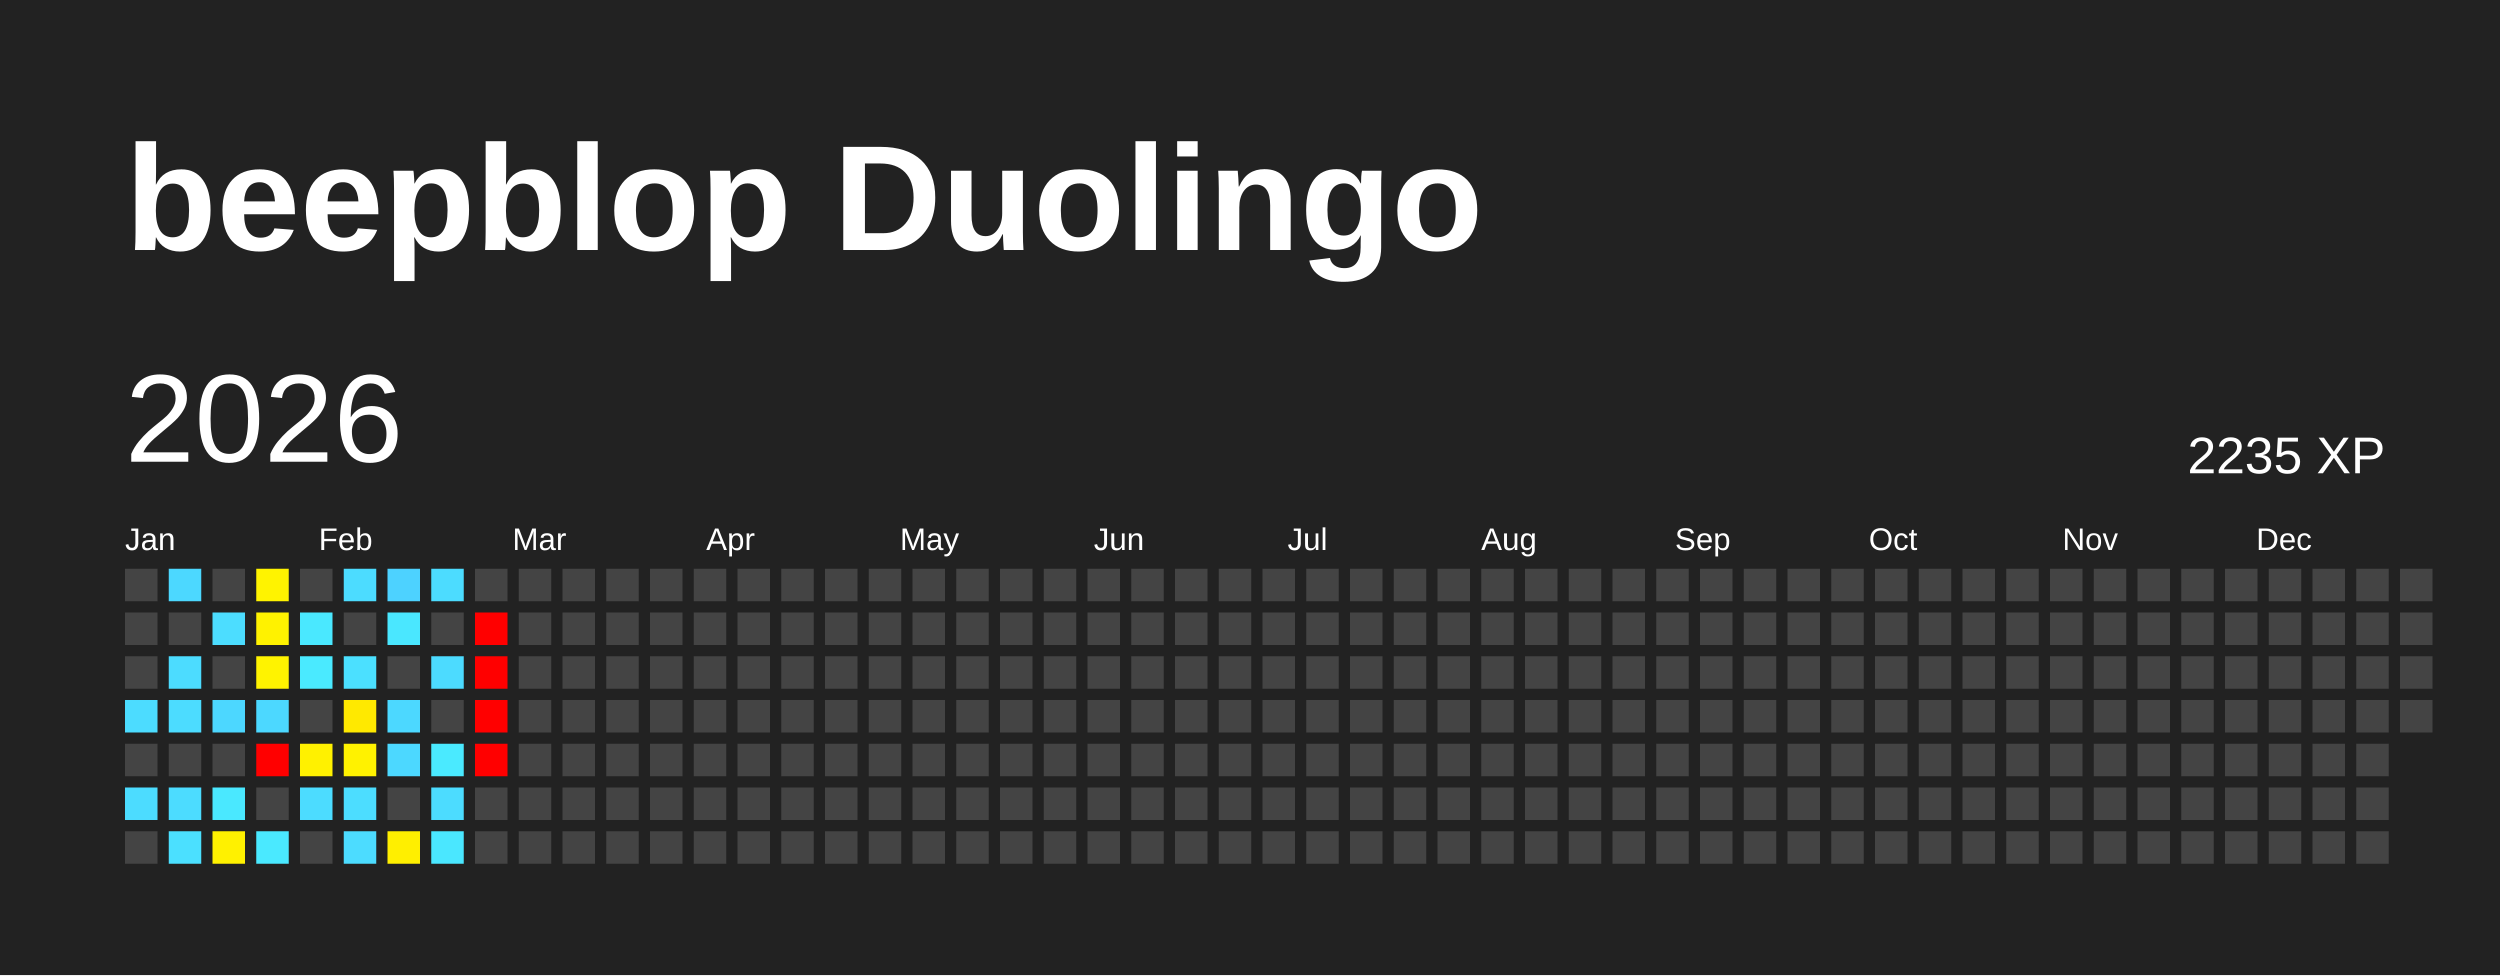
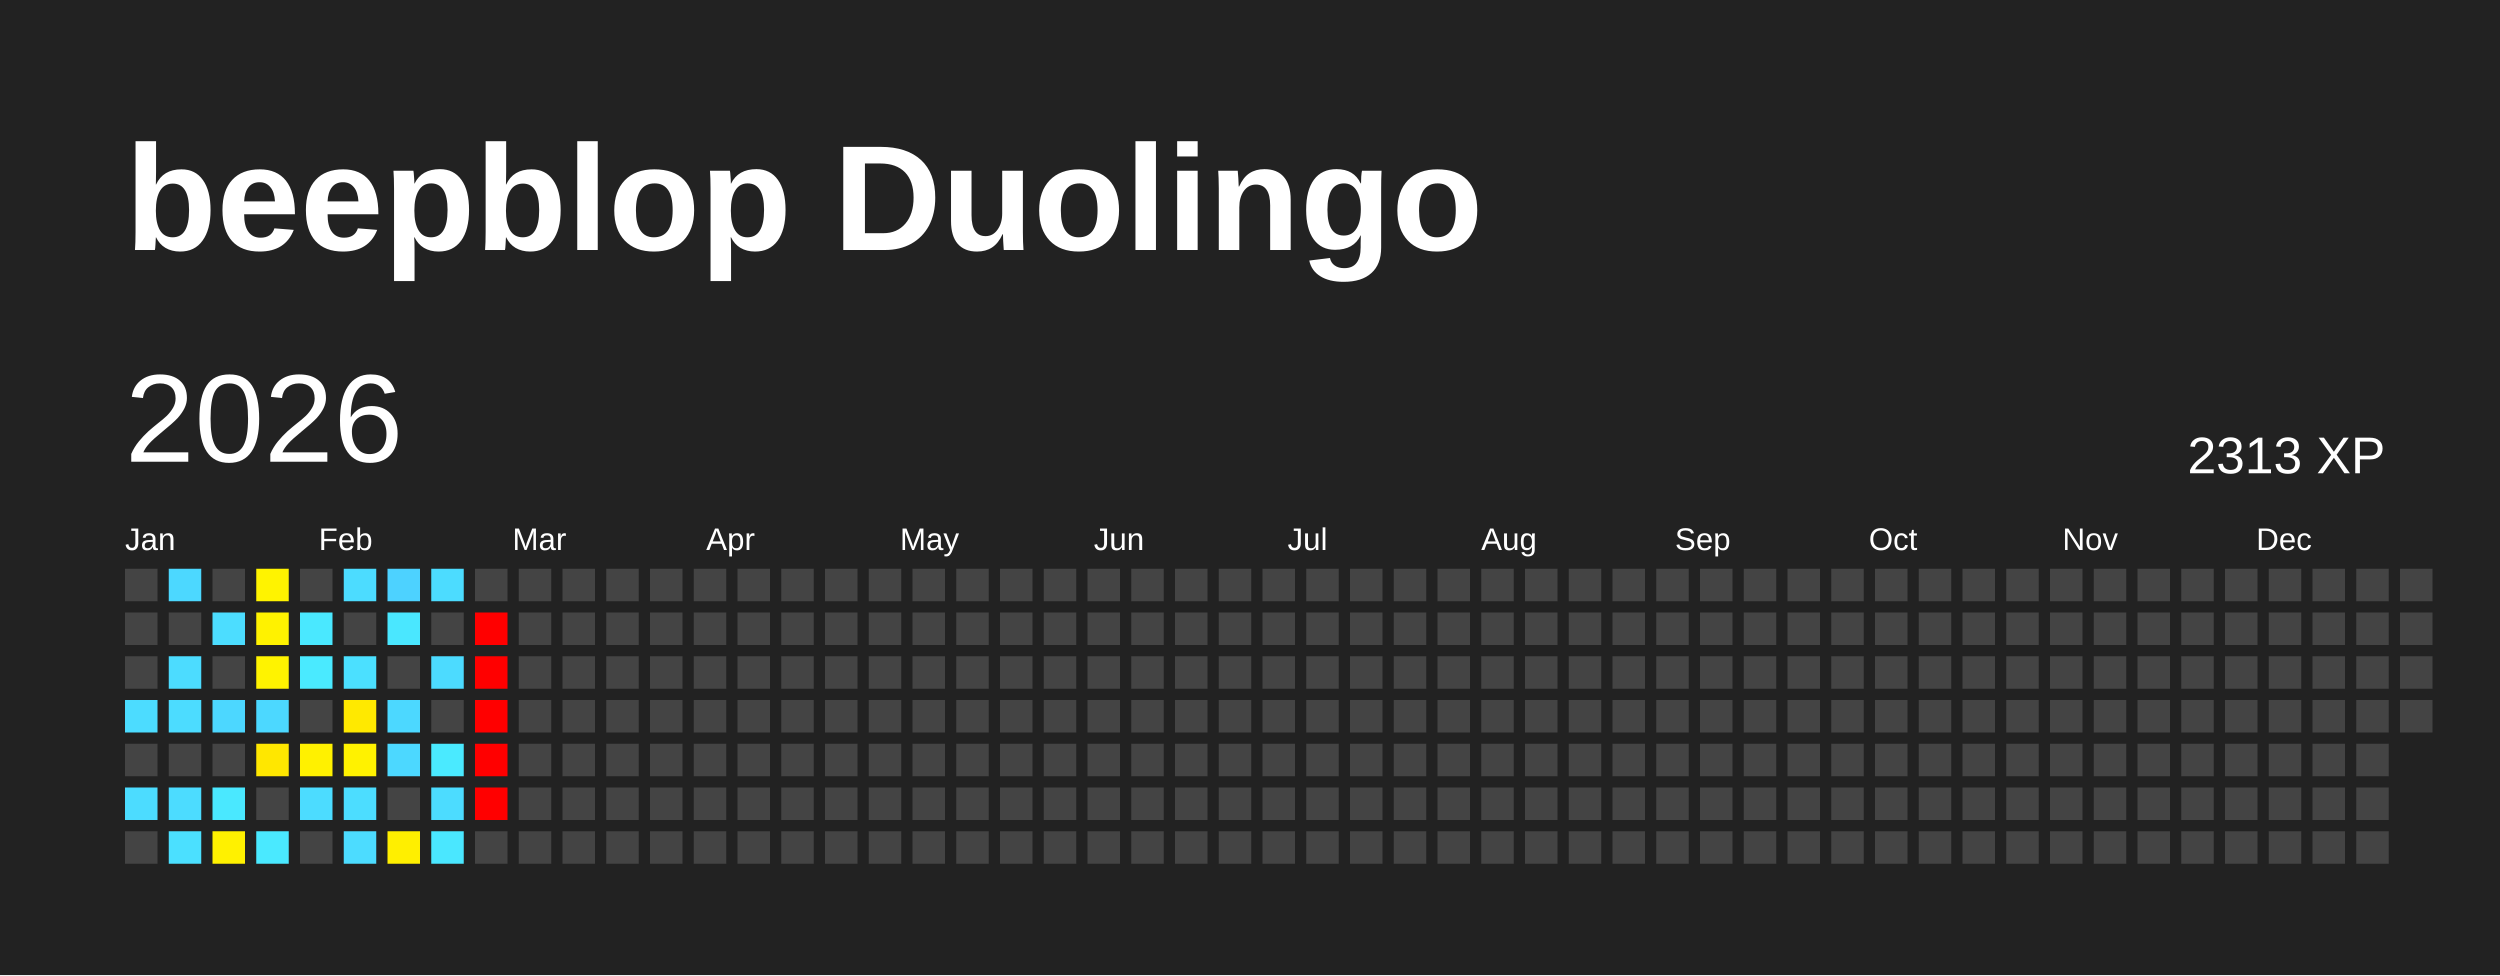
<svg xmlns="http://www.w3.org/2000/svg" baseProfile="full" height="78mm" version="1.1" viewBox="0,0,200,78" width="200mm">
  <defs />
  <rect fill="#222222" height="78" width="200" x="0" y="0" />
  <text fill="#FFFFFF" style="font-size:12px; font-family:Arial; font-weight:bold;" x="10" y="20">beepblop Duolingo</text>
  <text dominant-baseline="hanging" fill="#FFFFFF" style="font-size:10.0px; font-family:Arial;" x="10" y="30">2026</text>
-   <text dominant-baseline="hanging" fill="#FFFFFF" style="font-size:4.125px; font-family:Arial;" x="175" y="35">2235 XP</text>
+   <text dominant-baseline="hanging" fill="#FFFFFF" style="font-size:4.125px; font-family:Arial;" x="175" y="35">2313 XP</text>
  <text fill="#FFFFFF" style="font-size:2.5px; font-family:Arial" x="10.0" y="44">Jan</text>
  <text fill="#FFFFFF" style="font-size:2.5px; font-family:Arial" x="25.5" y="44">Feb</text>
  <text fill="#FFFFFF" style="font-size:2.5px; font-family:Arial" x="41.0" y="44">Mar</text>
  <text fill="#FFFFFF" style="font-size:2.5px; font-family:Arial" x="56.5" y="44">Apr</text>
  <text fill="#FFFFFF" style="font-size:2.5px; font-family:Arial" x="72.0" y="44">May</text>
  <text fill="#FFFFFF" style="font-size:2.5px; font-family:Arial" x="87.5" y="44">Jun</text>
  <text fill="#FFFFFF" style="font-size:2.5px; font-family:Arial" x="103.0" y="44">Jul</text>
  <text fill="#FFFFFF" style="font-size:2.5px; font-family:Arial" x="118.5" y="44">Aug</text>
  <text fill="#FFFFFF" style="font-size:2.5px; font-family:Arial" x="134.0" y="44">Sep</text>
  <text fill="#FFFFFF" style="font-size:2.5px; font-family:Arial" x="149.5" y="44">Oct</text>
  <text fill="#FFFFFF" style="font-size:2.5px; font-family:Arial" x="165.0" y="44">Nov</text>
  <text fill="#FFFFFF" style="font-size:2.5px; font-family:Arial" x="180.5" y="44">Dec</text>
  <rect fill="#444444" height="2.6" width="2.6" x="10.0" y="45.5" />
  <rect fill="#444444" height="2.6" width="2.6" x="10.0" y="49.0" />
  <rect fill="#444444" height="2.6" width="2.6" x="10.0" y="52.5" />
  <rect fill="#4cdcff" height="2.6" width="2.6" x="10.0" y="56.0" />
  <rect fill="#444444" height="2.6" width="2.6" x="10.0" y="59.5" />
  <rect fill="#4cdcff" height="2.6" width="2.6" x="10.0" y="63.0" />
  <rect fill="#444444" height="2.6" width="2.6" x="10.0" y="66.5" />
  <rect fill="#4cd8ff" height="2.6" width="2.6" x="13.5" y="45.5" />
  <rect fill="#444444" height="2.6" width="2.6" x="13.5" y="49.0" />
  <rect fill="#4cdcff" height="2.6" width="2.6" x="13.5" y="52.5" />
  <rect fill="#4cdcff" height="2.6" width="2.6" x="13.5" y="56.0" />
  <rect fill="#444444" height="2.6" width="2.6" x="13.5" y="59.5" />
  <rect fill="#4cdcff" height="2.6" width="2.6" x="13.5" y="63.0" />
  <rect fill="#4be0ff" height="2.6" width="2.6" x="13.5" y="66.5" />
  <rect fill="#444444" height="2.6" width="2.6" x="17.0" y="45.5" />
  <rect fill="#4cddff" height="2.6" width="2.6" x="17.0" y="49.0" />
  <rect fill="#444444" height="2.6" width="2.6" x="17.0" y="52.5" />
  <rect fill="#4cd7ff" height="2.6" width="2.6" x="17.0" y="56.0" />
  <rect fill="#444444" height="2.6" width="2.6" x="17.0" y="59.5" />
  <rect fill="#4ae8ff" height="2.6" width="2.6" x="17.0" y="63.0" />
  <rect fill="#fff100" height="2.6" width="2.6" x="17.0" y="66.5" />
  <rect fill="#fff300" height="2.6" width="2.6" x="20.5" y="45.5" />
  <rect fill="#fff200" height="2.6" width="2.6" x="20.5" y="49.0" />
  <rect fill="#fff300" height="2.6" width="2.6" x="20.5" y="52.5" />
  <rect fill="#4cd8ff" height="2.6" width="2.6" x="20.5" y="56.0" />
-   <rect fill="red" height="2.6" width="2.6" x="20.5" y="59.5" />
+   <rect fill="#ffe700" height="2.6" width="2.6" x="20.5" y="59.5" />
  <rect fill="#444444" height="2.6" width="2.6" x="20.5" y="63.0" />
  <rect fill="#4ae9ff" height="2.6" width="2.6" x="20.5" y="66.5" />
  <rect fill="#444444" height="2.6" width="2.6" x="24.0" y="45.5" />
  <rect fill="#4ae8ff" height="2.6" width="2.6" x="24.0" y="49.0" />
  <rect fill="#4aeaff" height="2.6" width="2.6" x="24.0" y="52.5" />
  <rect fill="#444444" height="2.6" width="2.6" x="24.0" y="56.0" />
  <rect fill="#fff100" height="2.6" width="2.6" x="24.0" y="59.5" />
  <rect fill="#4cdcff" height="2.6" width="2.6" x="24.0" y="63.0" />
  <rect fill="#444444" height="2.6" width="2.6" x="24.0" y="66.5" />
  <rect fill="#4cdcff" height="2.6" width="2.6" x="27.5" y="45.5" />
  <rect fill="#444444" height="2.6" width="2.6" x="27.5" y="49.0" />
  <rect fill="#4be0ff" height="2.6" width="2.6" x="27.5" y="52.5" />
  <rect fill="#ffe900" height="2.6" width="2.6" x="27.5" y="56.0" />
  <rect fill="#fff200" height="2.6" width="2.6" x="27.5" y="59.5" />
  <rect fill="#4cddff" height="2.6" width="2.6" x="27.5" y="63.0" />
  <rect fill="#4cdcff" height="2.6" width="2.6" x="27.5" y="66.5" />
  <rect fill="#4dd2ff" height="2.6" width="2.6" x="31.0" y="45.5" />
  <rect fill="#4ae7ff" height="2.6" width="2.6" x="31.0" y="49.0" />
  <rect fill="#444444" height="2.6" width="2.6" x="31.0" y="52.5" />
  <rect fill="#4cd8ff" height="2.6" width="2.6" x="31.0" y="56.0" />
  <rect fill="#4cd8ff" height="2.6" width="2.6" x="31.0" y="59.5" />
  <rect fill="#444444" height="2.6" width="2.6" x="31.0" y="63.0" />
  <rect fill="#ffef00" height="2.6" width="2.6" x="31.0" y="66.5" />
  <rect fill="#4cdcff" height="2.6" width="2.6" x="34.5" y="45.5" />
  <rect fill="#444444" height="2.6" width="2.6" x="34.5" y="49.0" />
  <rect fill="#4cdbff" height="2.6" width="2.6" x="34.5" y="52.5" />
  <rect fill="#444444" height="2.6" width="2.6" x="34.5" y="56.0" />
  <rect fill="#4aeaff" height="2.6" width="2.6" x="34.5" y="59.5" />
  <rect fill="#4cdcff" height="2.6" width="2.6" x="34.5" y="63.0" />
  <rect fill="#4ae7ff" height="2.6" width="2.6" x="34.5" y="66.5" />
  <rect fill="#444444" height="2.6" width="2.6" x="38.0" y="45.5" />
  <rect fill="red" height="2.6" width="2.6" x="38.0" y="49.0" />
  <rect fill="red" height="2.6" width="2.6" x="38.0" y="52.5" />
  <rect fill="red" height="2.6" width="2.6" x="38.0" y="56.0" />
  <rect fill="red" height="2.6" width="2.6" x="38.0" y="59.5" />
-   <rect fill="#444444" height="2.6" width="2.6" x="38.0" y="63.0" />
+   <rect fill="red" height="2.6" width="2.6" x="38.0" y="63.0" />
  <rect fill="#444444" height="2.6" width="2.6" x="38.0" y="66.5" />
  <rect fill="#444444" height="2.6" width="2.6" x="41.5" y="45.5" />
  <rect fill="#444444" height="2.6" width="2.6" x="41.5" y="49.0" />
  <rect fill="#444444" height="2.6" width="2.6" x="41.5" y="52.5" />
  <rect fill="#444444" height="2.6" width="2.6" x="41.5" y="56.0" />
  <rect fill="#444444" height="2.6" width="2.6" x="41.5" y="59.5" />
  <rect fill="#444444" height="2.6" width="2.6" x="41.5" y="63.0" />
  <rect fill="#444444" height="2.6" width="2.6" x="41.5" y="66.5" />
  <rect fill="#444444" height="2.6" width="2.6" x="45.0" y="45.5" />
  <rect fill="#444444" height="2.6" width="2.6" x="45.0" y="49.0" />
  <rect fill="#444444" height="2.6" width="2.6" x="45.0" y="52.5" />
  <rect fill="#444444" height="2.6" width="2.6" x="45.0" y="56.0" />
  <rect fill="#444444" height="2.6" width="2.6" x="45.0" y="59.5" />
  <rect fill="#444444" height="2.6" width="2.6" x="45.0" y="63.0" />
  <rect fill="#444444" height="2.6" width="2.6" x="45.0" y="66.5" />
  <rect fill="#444444" height="2.6" width="2.6" x="48.5" y="45.5" />
  <rect fill="#444444" height="2.6" width="2.6" x="48.5" y="49.0" />
  <rect fill="#444444" height="2.6" width="2.6" x="48.5" y="52.5" />
  <rect fill="#444444" height="2.6" width="2.6" x="48.5" y="56.0" />
  <rect fill="#444444" height="2.6" width="2.6" x="48.5" y="59.5" />
  <rect fill="#444444" height="2.6" width="2.6" x="48.5" y="63.0" />
  <rect fill="#444444" height="2.6" width="2.6" x="48.5" y="66.5" />
  <rect fill="#444444" height="2.6" width="2.6" x="52.0" y="45.5" />
  <rect fill="#444444" height="2.6" width="2.6" x="52.0" y="49.0" />
  <rect fill="#444444" height="2.6" width="2.6" x="52.0" y="52.5" />
  <rect fill="#444444" height="2.6" width="2.6" x="52.0" y="56.0" />
  <rect fill="#444444" height="2.6" width="2.6" x="52.0" y="59.5" />
  <rect fill="#444444" height="2.6" width="2.6" x="52.0" y="63.0" />
  <rect fill="#444444" height="2.6" width="2.6" x="52.0" y="66.5" />
  <rect fill="#444444" height="2.6" width="2.6" x="55.5" y="45.5" />
  <rect fill="#444444" height="2.6" width="2.6" x="55.5" y="49.0" />
  <rect fill="#444444" height="2.6" width="2.6" x="55.5" y="52.5" />
  <rect fill="#444444" height="2.6" width="2.6" x="55.5" y="56.0" />
  <rect fill="#444444" height="2.6" width="2.6" x="55.5" y="59.5" />
  <rect fill="#444444" height="2.6" width="2.6" x="55.5" y="63.0" />
  <rect fill="#444444" height="2.6" width="2.6" x="55.5" y="66.5" />
  <rect fill="#444444" height="2.6" width="2.6" x="59.0" y="45.5" />
  <rect fill="#444444" height="2.6" width="2.6" x="59.0" y="49.0" />
  <rect fill="#444444" height="2.6" width="2.6" x="59.0" y="52.5" />
  <rect fill="#444444" height="2.6" width="2.6" x="59.0" y="56.0" />
  <rect fill="#444444" height="2.6" width="2.6" x="59.0" y="59.5" />
  <rect fill="#444444" height="2.6" width="2.6" x="59.0" y="63.0" />
  <rect fill="#444444" height="2.6" width="2.6" x="59.0" y="66.5" />
  <rect fill="#444444" height="2.6" width="2.6" x="62.5" y="45.5" />
  <rect fill="#444444" height="2.6" width="2.6" x="62.5" y="49.0" />
  <rect fill="#444444" height="2.6" width="2.6" x="62.5" y="52.5" />
  <rect fill="#444444" height="2.6" width="2.6" x="62.5" y="56.0" />
  <rect fill="#444444" height="2.6" width="2.6" x="62.5" y="59.5" />
  <rect fill="#444444" height="2.6" width="2.6" x="62.5" y="63.0" />
  <rect fill="#444444" height="2.6" width="2.6" x="62.5" y="66.5" />
  <rect fill="#444444" height="2.6" width="2.6" x="66.0" y="45.5" />
  <rect fill="#444444" height="2.6" width="2.6" x="66.0" y="49.0" />
  <rect fill="#444444" height="2.6" width="2.6" x="66.0" y="52.5" />
  <rect fill="#444444" height="2.6" width="2.6" x="66.0" y="56.0" />
  <rect fill="#444444" height="2.6" width="2.6" x="66.0" y="59.5" />
  <rect fill="#444444" height="2.6" width="2.6" x="66.0" y="63.0" />
  <rect fill="#444444" height="2.6" width="2.6" x="66.0" y="66.5" />
  <rect fill="#444444" height="2.6" width="2.6" x="69.5" y="45.5" />
  <rect fill="#444444" height="2.6" width="2.6" x="69.5" y="49.0" />
  <rect fill="#444444" height="2.6" width="2.6" x="69.5" y="52.5" />
  <rect fill="#444444" height="2.6" width="2.6" x="69.5" y="56.0" />
  <rect fill="#444444" height="2.6" width="2.6" x="69.5" y="59.5" />
  <rect fill="#444444" height="2.6" width="2.6" x="69.5" y="63.0" />
  <rect fill="#444444" height="2.6" width="2.6" x="69.5" y="66.5" />
  <rect fill="#444444" height="2.6" width="2.6" x="73.0" y="45.5" />
  <rect fill="#444444" height="2.6" width="2.6" x="73.0" y="49.0" />
  <rect fill="#444444" height="2.6" width="2.6" x="73.0" y="52.5" />
  <rect fill="#444444" height="2.6" width="2.6" x="73.0" y="56.0" />
  <rect fill="#444444" height="2.6" width="2.6" x="73.0" y="59.5" />
  <rect fill="#444444" height="2.6" width="2.6" x="73.0" y="63.0" />
  <rect fill="#444444" height="2.6" width="2.6" x="73.0" y="66.5" />
  <rect fill="#444444" height="2.6" width="2.6" x="76.5" y="45.5" />
  <rect fill="#444444" height="2.6" width="2.6" x="76.5" y="49.0" />
  <rect fill="#444444" height="2.6" width="2.6" x="76.5" y="52.5" />
  <rect fill="#444444" height="2.6" width="2.6" x="76.5" y="56.0" />
  <rect fill="#444444" height="2.6" width="2.6" x="76.5" y="59.5" />
  <rect fill="#444444" height="2.6" width="2.6" x="76.5" y="63.0" />
  <rect fill="#444444" height="2.6" width="2.6" x="76.5" y="66.5" />
  <rect fill="#444444" height="2.6" width="2.6" x="80.0" y="45.5" />
  <rect fill="#444444" height="2.6" width="2.6" x="80.0" y="49.0" />
  <rect fill="#444444" height="2.6" width="2.6" x="80.0" y="52.5" />
  <rect fill="#444444" height="2.6" width="2.6" x="80.0" y="56.0" />
  <rect fill="#444444" height="2.6" width="2.6" x="80.0" y="59.5" />
  <rect fill="#444444" height="2.6" width="2.6" x="80.0" y="63.0" />
  <rect fill="#444444" height="2.6" width="2.6" x="80.0" y="66.5" />
  <rect fill="#444444" height="2.6" width="2.6" x="83.5" y="45.5" />
  <rect fill="#444444" height="2.6" width="2.6" x="83.5" y="49.0" />
  <rect fill="#444444" height="2.6" width="2.6" x="83.5" y="52.5" />
  <rect fill="#444444" height="2.6" width="2.6" x="83.5" y="56.0" />
  <rect fill="#444444" height="2.6" width="2.6" x="83.5" y="59.5" />
  <rect fill="#444444" height="2.6" width="2.6" x="83.5" y="63.0" />
  <rect fill="#444444" height="2.6" width="2.6" x="83.5" y="66.5" />
  <rect fill="#444444" height="2.6" width="2.6" x="87.0" y="45.5" />
  <rect fill="#444444" height="2.6" width="2.6" x="87.0" y="49.0" />
  <rect fill="#444444" height="2.6" width="2.6" x="87.0" y="52.5" />
  <rect fill="#444444" height="2.6" width="2.6" x="87.0" y="56.0" />
  <rect fill="#444444" height="2.6" width="2.6" x="87.0" y="59.5" />
  <rect fill="#444444" height="2.6" width="2.6" x="87.0" y="63.0" />
  <rect fill="#444444" height="2.6" width="2.6" x="87.0" y="66.5" />
  <rect fill="#444444" height="2.6" width="2.6" x="90.5" y="45.5" />
  <rect fill="#444444" height="2.6" width="2.6" x="90.5" y="49.0" />
  <rect fill="#444444" height="2.6" width="2.6" x="90.5" y="52.5" />
  <rect fill="#444444" height="2.6" width="2.6" x="90.5" y="56.0" />
  <rect fill="#444444" height="2.6" width="2.6" x="90.5" y="59.5" />
  <rect fill="#444444" height="2.6" width="2.6" x="90.5" y="63.0" />
  <rect fill="#444444" height="2.6" width="2.6" x="90.5" y="66.5" />
  <rect fill="#444444" height="2.6" width="2.6" x="94.0" y="45.5" />
  <rect fill="#444444" height="2.6" width="2.6" x="94.0" y="49.0" />
  <rect fill="#444444" height="2.6" width="2.6" x="94.0" y="52.5" />
  <rect fill="#444444" height="2.6" width="2.6" x="94.0" y="56.0" />
  <rect fill="#444444" height="2.6" width="2.6" x="94.0" y="59.5" />
  <rect fill="#444444" height="2.6" width="2.6" x="94.0" y="63.0" />
  <rect fill="#444444" height="2.6" width="2.6" x="94.0" y="66.5" />
  <rect fill="#444444" height="2.6" width="2.6" x="97.5" y="45.5" />
  <rect fill="#444444" height="2.6" width="2.6" x="97.5" y="49.0" />
  <rect fill="#444444" height="2.6" width="2.6" x="97.5" y="52.5" />
  <rect fill="#444444" height="2.6" width="2.6" x="97.5" y="56.0" />
  <rect fill="#444444" height="2.6" width="2.6" x="97.5" y="59.5" />
  <rect fill="#444444" height="2.6" width="2.6" x="97.5" y="63.0" />
  <rect fill="#444444" height="2.6" width="2.6" x="97.5" y="66.5" />
  <rect fill="#444444" height="2.6" width="2.6" x="101.0" y="45.5" />
  <rect fill="#444444" height="2.6" width="2.6" x="101.0" y="49.0" />
  <rect fill="#444444" height="2.6" width="2.6" x="101.0" y="52.5" />
  <rect fill="#444444" height="2.6" width="2.6" x="101.0" y="56.0" />
  <rect fill="#444444" height="2.6" width="2.6" x="101.0" y="59.5" />
  <rect fill="#444444" height="2.6" width="2.6" x="101.0" y="63.0" />
  <rect fill="#444444" height="2.6" width="2.6" x="101.0" y="66.5" />
  <rect fill="#444444" height="2.6" width="2.6" x="104.5" y="45.5" />
  <rect fill="#444444" height="2.6" width="2.6" x="104.5" y="49.0" />
  <rect fill="#444444" height="2.6" width="2.6" x="104.5" y="52.5" />
  <rect fill="#444444" height="2.6" width="2.6" x="104.5" y="56.0" />
  <rect fill="#444444" height="2.6" width="2.6" x="104.5" y="59.5" />
  <rect fill="#444444" height="2.6" width="2.6" x="104.5" y="63.0" />
  <rect fill="#444444" height="2.6" width="2.6" x="104.5" y="66.5" />
  <rect fill="#444444" height="2.6" width="2.6" x="108.0" y="45.5" />
  <rect fill="#444444" height="2.6" width="2.6" x="108.0" y="49.0" />
  <rect fill="#444444" height="2.6" width="2.6" x="108.0" y="52.5" />
  <rect fill="#444444" height="2.6" width="2.6" x="108.0" y="56.0" />
  <rect fill="#444444" height="2.6" width="2.6" x="108.0" y="59.5" />
  <rect fill="#444444" height="2.6" width="2.6" x="108.0" y="63.0" />
  <rect fill="#444444" height="2.6" width="2.6" x="108.0" y="66.5" />
  <rect fill="#444444" height="2.6" width="2.6" x="111.5" y="45.5" />
  <rect fill="#444444" height="2.6" width="2.6" x="111.5" y="49.0" />
  <rect fill="#444444" height="2.6" width="2.6" x="111.5" y="52.5" />
  <rect fill="#444444" height="2.6" width="2.6" x="111.5" y="56.0" />
  <rect fill="#444444" height="2.6" width="2.6" x="111.5" y="59.5" />
  <rect fill="#444444" height="2.6" width="2.6" x="111.5" y="63.0" />
  <rect fill="#444444" height="2.6" width="2.6" x="111.5" y="66.5" />
  <rect fill="#444444" height="2.6" width="2.6" x="115.0" y="45.5" />
  <rect fill="#444444" height="2.6" width="2.6" x="115.0" y="49.0" />
  <rect fill="#444444" height="2.6" width="2.6" x="115.0" y="52.5" />
  <rect fill="#444444" height="2.6" width="2.6" x="115.0" y="56.0" />
  <rect fill="#444444" height="2.6" width="2.6" x="115.0" y="59.5" />
  <rect fill="#444444" height="2.6" width="2.6" x="115.0" y="63.0" />
  <rect fill="#444444" height="2.6" width="2.6" x="115.0" y="66.5" />
  <rect fill="#444444" height="2.6" width="2.6" x="118.5" y="45.5" />
  <rect fill="#444444" height="2.6" width="2.6" x="118.5" y="49.0" />
  <rect fill="#444444" height="2.6" width="2.6" x="118.5" y="52.5" />
  <rect fill="#444444" height="2.6" width="2.6" x="118.5" y="56.0" />
  <rect fill="#444444" height="2.6" width="2.6" x="118.5" y="59.5" />
  <rect fill="#444444" height="2.6" width="2.6" x="118.5" y="63.0" />
  <rect fill="#444444" height="2.6" width="2.6" x="118.5" y="66.5" />
  <rect fill="#444444" height="2.6" width="2.6" x="122.0" y="45.5" />
  <rect fill="#444444" height="2.6" width="2.6" x="122.0" y="49.0" />
  <rect fill="#444444" height="2.6" width="2.6" x="122.0" y="52.5" />
  <rect fill="#444444" height="2.6" width="2.6" x="122.0" y="56.0" />
  <rect fill="#444444" height="2.6" width="2.6" x="122.0" y="59.5" />
  <rect fill="#444444" height="2.6" width="2.6" x="122.0" y="63.0" />
  <rect fill="#444444" height="2.6" width="2.6" x="122.0" y="66.5" />
  <rect fill="#444444" height="2.6" width="2.6" x="125.5" y="45.5" />
  <rect fill="#444444" height="2.6" width="2.6" x="125.5" y="49.0" />
  <rect fill="#444444" height="2.6" width="2.6" x="125.5" y="52.5" />
  <rect fill="#444444" height="2.6" width="2.6" x="125.5" y="56.0" />
  <rect fill="#444444" height="2.6" width="2.6" x="125.5" y="59.5" />
  <rect fill="#444444" height="2.6" width="2.6" x="125.5" y="63.0" />
  <rect fill="#444444" height="2.6" width="2.6" x="125.5" y="66.5" />
  <rect fill="#444444" height="2.6" width="2.6" x="129.0" y="45.5" />
  <rect fill="#444444" height="2.6" width="2.6" x="129.0" y="49.0" />
  <rect fill="#444444" height="2.6" width="2.6" x="129.0" y="52.5" />
  <rect fill="#444444" height="2.6" width="2.6" x="129.0" y="56.0" />
  <rect fill="#444444" height="2.6" width="2.6" x="129.0" y="59.5" />
  <rect fill="#444444" height="2.6" width="2.6" x="129.0" y="63.0" />
  <rect fill="#444444" height="2.6" width="2.6" x="129.0" y="66.5" />
  <rect fill="#444444" height="2.6" width="2.6" x="132.5" y="45.5" />
  <rect fill="#444444" height="2.6" width="2.6" x="132.5" y="49.0" />
  <rect fill="#444444" height="2.6" width="2.6" x="132.5" y="52.5" />
  <rect fill="#444444" height="2.6" width="2.6" x="132.5" y="56.0" />
  <rect fill="#444444" height="2.6" width="2.6" x="132.5" y="59.5" />
  <rect fill="#444444" height="2.6" width="2.6" x="132.5" y="63.0" />
  <rect fill="#444444" height="2.6" width="2.6" x="132.5" y="66.5" />
  <rect fill="#444444" height="2.6" width="2.6" x="136.0" y="45.5" />
  <rect fill="#444444" height="2.6" width="2.6" x="136.0" y="49.0" />
  <rect fill="#444444" height="2.6" width="2.6" x="136.0" y="52.5" />
  <rect fill="#444444" height="2.6" width="2.6" x="136.0" y="56.0" />
  <rect fill="#444444" height="2.6" width="2.6" x="136.0" y="59.5" />
  <rect fill="#444444" height="2.6" width="2.6" x="136.0" y="63.0" />
  <rect fill="#444444" height="2.6" width="2.6" x="136.0" y="66.5" />
  <rect fill="#444444" height="2.6" width="2.6" x="139.5" y="45.5" />
  <rect fill="#444444" height="2.6" width="2.6" x="139.5" y="49.0" />
  <rect fill="#444444" height="2.6" width="2.6" x="139.5" y="52.5" />
  <rect fill="#444444" height="2.6" width="2.6" x="139.5" y="56.0" />
  <rect fill="#444444" height="2.6" width="2.6" x="139.5" y="59.5" />
  <rect fill="#444444" height="2.6" width="2.6" x="139.5" y="63.0" />
  <rect fill="#444444" height="2.6" width="2.6" x="139.5" y="66.5" />
  <rect fill="#444444" height="2.6" width="2.6" x="143.0" y="45.5" />
  <rect fill="#444444" height="2.6" width="2.6" x="143.0" y="49.0" />
  <rect fill="#444444" height="2.6" width="2.6" x="143.0" y="52.5" />
  <rect fill="#444444" height="2.6" width="2.6" x="143.0" y="56.0" />
  <rect fill="#444444" height="2.6" width="2.6" x="143.0" y="59.5" />
  <rect fill="#444444" height="2.6" width="2.6" x="143.0" y="63.0" />
  <rect fill="#444444" height="2.6" width="2.6" x="143.0" y="66.5" />
  <rect fill="#444444" height="2.6" width="2.6" x="146.5" y="45.5" />
  <rect fill="#444444" height="2.6" width="2.6" x="146.5" y="49.0" />
  <rect fill="#444444" height="2.6" width="2.6" x="146.5" y="52.5" />
  <rect fill="#444444" height="2.6" width="2.6" x="146.5" y="56.0" />
  <rect fill="#444444" height="2.6" width="2.6" x="146.5" y="59.5" />
  <rect fill="#444444" height="2.6" width="2.6" x="146.5" y="63.0" />
  <rect fill="#444444" height="2.6" width="2.6" x="146.5" y="66.5" />
  <rect fill="#444444" height="2.6" width="2.6" x="150.0" y="45.5" />
  <rect fill="#444444" height="2.6" width="2.6" x="150.0" y="49.0" />
  <rect fill="#444444" height="2.6" width="2.6" x="150.0" y="52.5" />
  <rect fill="#444444" height="2.6" width="2.6" x="150.0" y="56.0" />
  <rect fill="#444444" height="2.6" width="2.6" x="150.0" y="59.5" />
  <rect fill="#444444" height="2.6" width="2.6" x="150.0" y="63.0" />
  <rect fill="#444444" height="2.6" width="2.6" x="150.0" y="66.5" />
  <rect fill="#444444" height="2.6" width="2.6" x="153.5" y="45.5" />
  <rect fill="#444444" height="2.6" width="2.6" x="153.5" y="49.0" />
  <rect fill="#444444" height="2.6" width="2.6" x="153.5" y="52.5" />
  <rect fill="#444444" height="2.6" width="2.6" x="153.5" y="56.0" />
  <rect fill="#444444" height="2.6" width="2.6" x="153.5" y="59.5" />
  <rect fill="#444444" height="2.6" width="2.6" x="153.5" y="63.0" />
  <rect fill="#444444" height="2.6" width="2.6" x="153.5" y="66.5" />
  <rect fill="#444444" height="2.6" width="2.6" x="157.0" y="45.5" />
  <rect fill="#444444" height="2.6" width="2.6" x="157.0" y="49.0" />
  <rect fill="#444444" height="2.6" width="2.6" x="157.0" y="52.5" />
  <rect fill="#444444" height="2.6" width="2.6" x="157.0" y="56.0" />
  <rect fill="#444444" height="2.6" width="2.6" x="157.0" y="59.5" />
  <rect fill="#444444" height="2.6" width="2.6" x="157.0" y="63.0" />
  <rect fill="#444444" height="2.6" width="2.6" x="157.0" y="66.5" />
  <rect fill="#444444" height="2.6" width="2.6" x="160.5" y="45.5" />
  <rect fill="#444444" height="2.6" width="2.6" x="160.5" y="49.0" />
  <rect fill="#444444" height="2.6" width="2.6" x="160.5" y="52.5" />
  <rect fill="#444444" height="2.6" width="2.6" x="160.5" y="56.0" />
  <rect fill="#444444" height="2.6" width="2.6" x="160.5" y="59.5" />
  <rect fill="#444444" height="2.6" width="2.6" x="160.5" y="63.0" />
  <rect fill="#444444" height="2.6" width="2.6" x="160.5" y="66.5" />
  <rect fill="#444444" height="2.6" width="2.6" x="164.0" y="45.5" />
  <rect fill="#444444" height="2.6" width="2.6" x="164.0" y="49.0" />
  <rect fill="#444444" height="2.6" width="2.6" x="164.0" y="52.5" />
  <rect fill="#444444" height="2.6" width="2.6" x="164.0" y="56.0" />
  <rect fill="#444444" height="2.6" width="2.6" x="164.0" y="59.5" />
  <rect fill="#444444" height="2.6" width="2.6" x="164.0" y="63.0" />
  <rect fill="#444444" height="2.6" width="2.6" x="164.0" y="66.5" />
  <rect fill="#444444" height="2.6" width="2.6" x="167.5" y="45.5" />
  <rect fill="#444444" height="2.6" width="2.6" x="167.5" y="49.0" />
  <rect fill="#444444" height="2.6" width="2.6" x="167.5" y="52.5" />
  <rect fill="#444444" height="2.6" width="2.6" x="167.5" y="56.0" />
  <rect fill="#444444" height="2.6" width="2.6" x="167.5" y="59.5" />
  <rect fill="#444444" height="2.6" width="2.6" x="167.5" y="63.0" />
  <rect fill="#444444" height="2.6" width="2.6" x="167.5" y="66.5" />
  <rect fill="#444444" height="2.6" width="2.6" x="171.0" y="45.5" />
  <rect fill="#444444" height="2.6" width="2.6" x="171.0" y="49.0" />
  <rect fill="#444444" height="2.6" width="2.6" x="171.0" y="52.5" />
  <rect fill="#444444" height="2.6" width="2.6" x="171.0" y="56.0" />
  <rect fill="#444444" height="2.6" width="2.6" x="171.0" y="59.5" />
  <rect fill="#444444" height="2.6" width="2.6" x="171.0" y="63.0" />
  <rect fill="#444444" height="2.6" width="2.6" x="171.0" y="66.5" />
  <rect fill="#444444" height="2.6" width="2.6" x="174.5" y="45.5" />
  <rect fill="#444444" height="2.6" width="2.6" x="174.5" y="49.0" />
  <rect fill="#444444" height="2.6" width="2.6" x="174.5" y="52.5" />
  <rect fill="#444444" height="2.6" width="2.6" x="174.5" y="56.0" />
  <rect fill="#444444" height="2.6" width="2.6" x="174.5" y="59.5" />
  <rect fill="#444444" height="2.6" width="2.6" x="174.5" y="63.0" />
  <rect fill="#444444" height="2.6" width="2.6" x="174.5" y="66.5" />
  <rect fill="#444444" height="2.6" width="2.6" x="178.0" y="45.5" />
  <rect fill="#444444" height="2.6" width="2.6" x="178.0" y="49.0" />
  <rect fill="#444444" height="2.6" width="2.6" x="178.0" y="52.5" />
  <rect fill="#444444" height="2.6" width="2.6" x="178.0" y="56.0" />
  <rect fill="#444444" height="2.6" width="2.6" x="178.0" y="59.5" />
  <rect fill="#444444" height="2.6" width="2.6" x="178.0" y="63.0" />
  <rect fill="#444444" height="2.6" width="2.6" x="178.0" y="66.5" />
  <rect fill="#444444" height="2.6" width="2.6" x="181.5" y="45.5" />
  <rect fill="#444444" height="2.6" width="2.6" x="181.5" y="49.0" />
  <rect fill="#444444" height="2.6" width="2.6" x="181.5" y="52.5" />
  <rect fill="#444444" height="2.6" width="2.6" x="181.5" y="56.0" />
  <rect fill="#444444" height="2.6" width="2.6" x="181.5" y="59.5" />
  <rect fill="#444444" height="2.6" width="2.6" x="181.5" y="63.0" />
  <rect fill="#444444" height="2.6" width="2.6" x="181.5" y="66.5" />
  <rect fill="#444444" height="2.6" width="2.6" x="185.0" y="45.5" />
  <rect fill="#444444" height="2.6" width="2.6" x="185.0" y="49.0" />
  <rect fill="#444444" height="2.6" width="2.6" x="185.0" y="52.5" />
  <rect fill="#444444" height="2.6" width="2.6" x="185.0" y="56.0" />
  <rect fill="#444444" height="2.6" width="2.6" x="185.0" y="59.5" />
  <rect fill="#444444" height="2.6" width="2.6" x="185.0" y="63.0" />
  <rect fill="#444444" height="2.6" width="2.6" x="185.0" y="66.5" />
  <rect fill="#444444" height="2.6" width="2.6" x="188.5" y="45.5" />
  <rect fill="#444444" height="2.6" width="2.6" x="188.5" y="49.0" />
  <rect fill="#444444" height="2.6" width="2.6" x="188.5" y="52.5" />
  <rect fill="#444444" height="2.6" width="2.6" x="188.5" y="56.0" />
  <rect fill="#444444" height="2.6" width="2.6" x="188.5" y="59.5" />
  <rect fill="#444444" height="2.6" width="2.6" x="188.5" y="63.0" />
  <rect fill="#444444" height="2.6" width="2.6" x="188.5" y="66.5" />
  <rect fill="#444444" height="2.6" width="2.6" x="192.0" y="45.5" />
  <rect fill="#444444" height="2.6" width="2.6" x="192.0" y="49.0" />
  <rect fill="#444444" height="2.6" width="2.6" x="192.0" y="52.5" />
  <rect fill="#444444" height="2.6" width="2.6" x="192.0" y="56.0" />
</svg>
